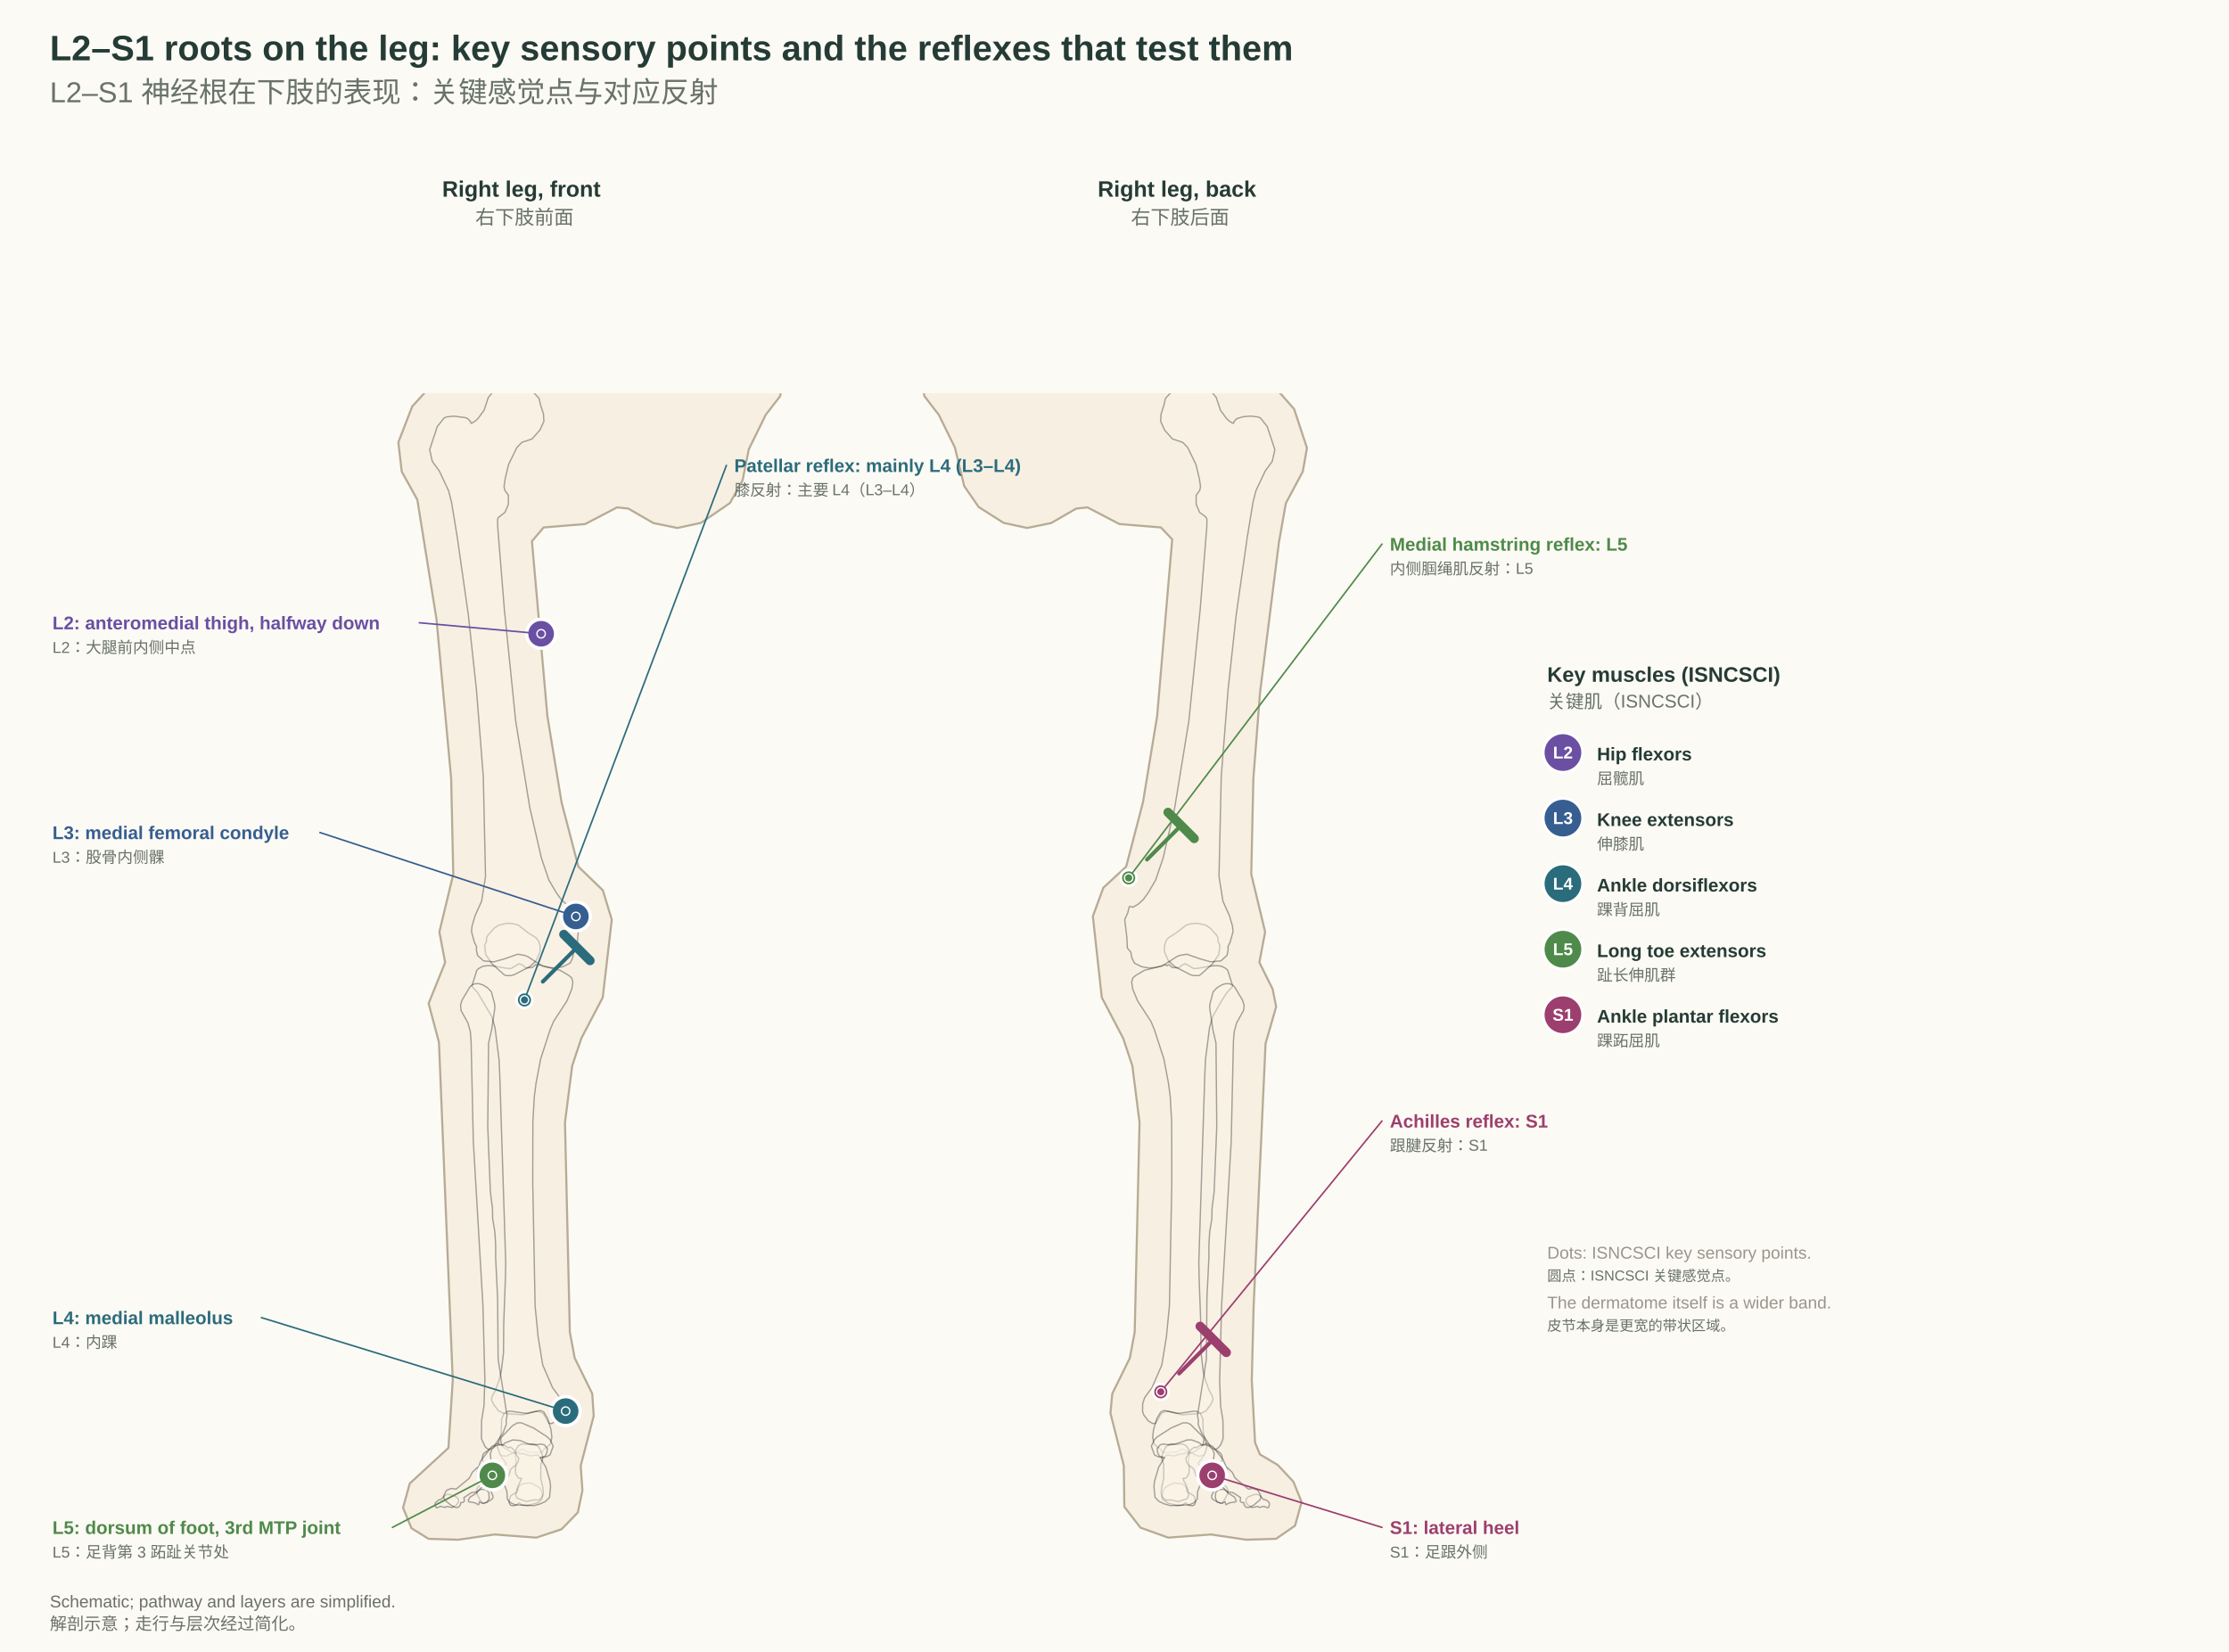
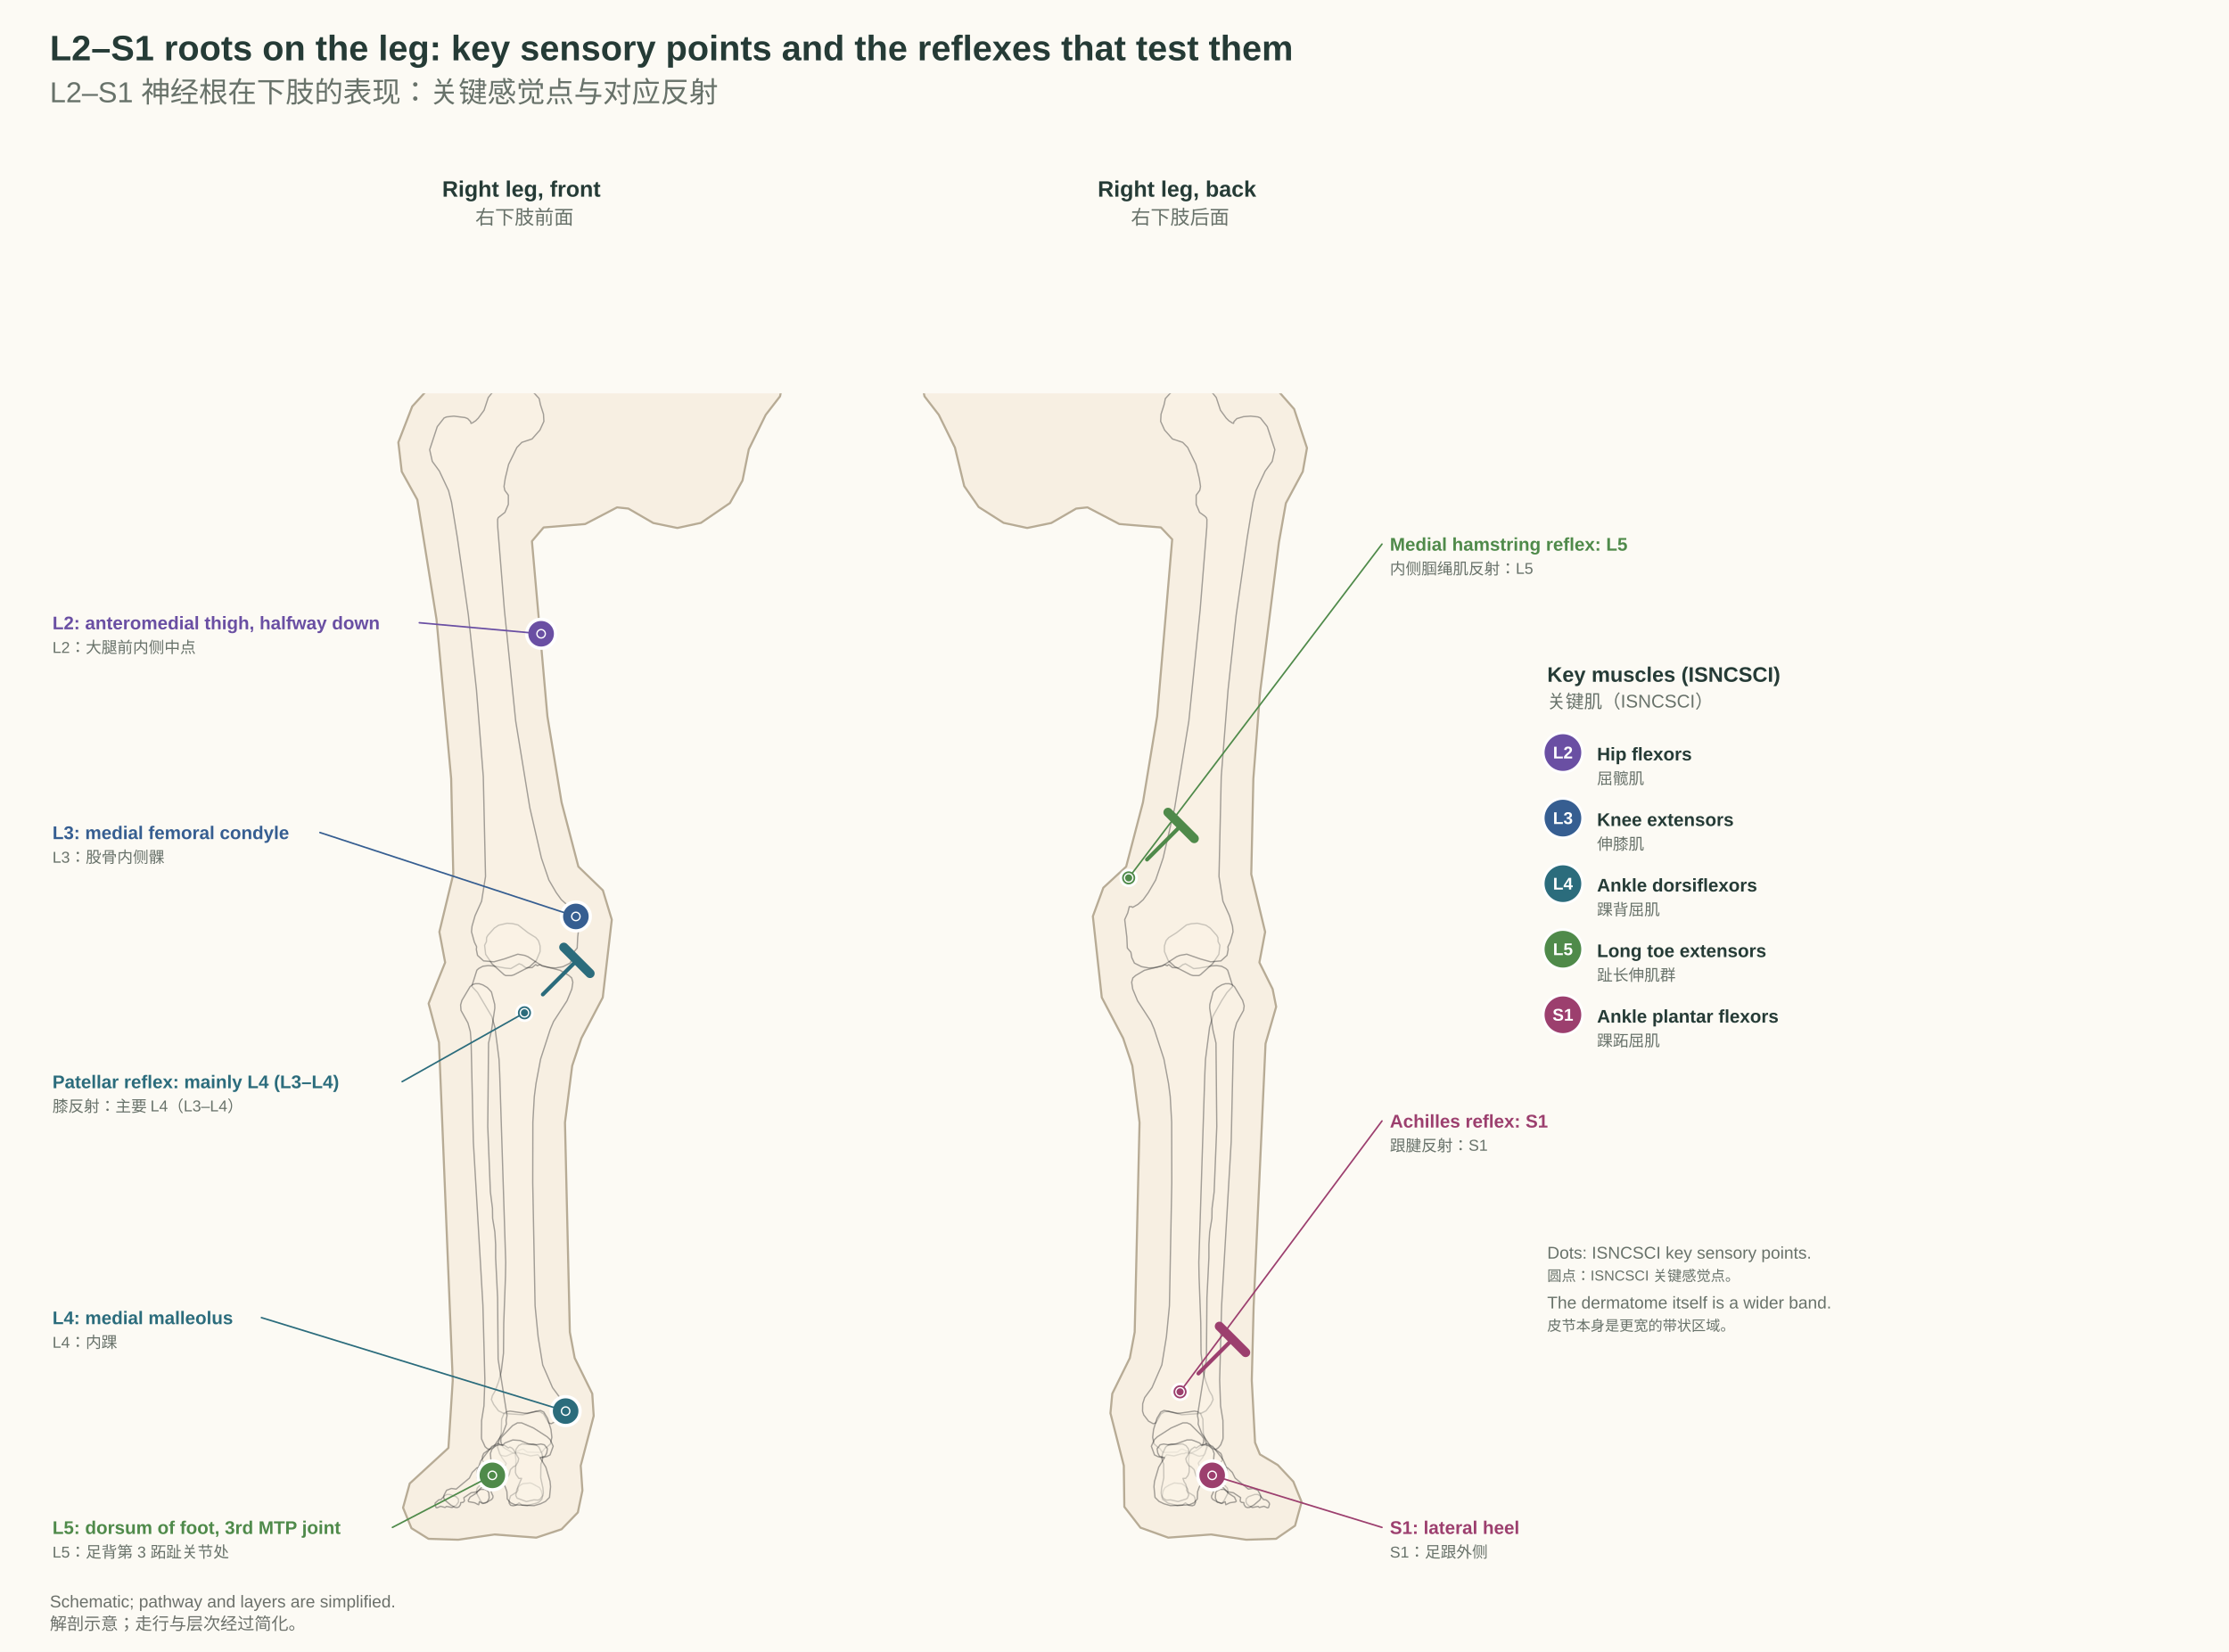
<svg xmlns="http://www.w3.org/2000/svg" width="1700" height="1260" viewBox="0 0 1700 1260" role="img" aria-label="L2–S1 roots on the leg: key sensory points and the reflexes that test them — L2–S1 神经根在下肢的表现：关键感觉点与对应反射">
  <style>text{font-family:Arial,"PingFang SC","Microsoft YaHei",sans-serif}</style>
  <defs />
  <rect width="100%" height="100%" fill="#fcfaf4" />
  <text class="fig-title" x="38" y="46" fill="#253b36" font-size="27" font-weight="700" aria-label="L2–S1 roots on the leg: key sensory points and the reflexes that test them — L2–S1 神经根在下肢的表现：关键感觉点与对应反射">
    <tspan x="38" dy="0" lang="en">L2–S1 roots on the leg: key sensory points and the reflexes that test them</tspan>
    <tspan x="38" dy="32" lang="zh-CN" font-size="22" font-weight="400" fill="#68726a">L2–S1 神经根在下肢的表现：关键感觉点与对应反射</tspan>
  </text>
  <text x="400.0" y="150.0" font-size="17" fill="#253b36" text-anchor="middle" font-weight="700" aria-label="Right leg, front — 右下肢前面">
    <tspan x="400.0" dy="0" lang="en">Right leg, front</tspan>
    <tspan x="400.0" dy="21" lang="zh-CN" font-size="15" font-weight="400" fill="#68726a">右下肢前面</tspan>
  </text>
  <text x="900.0" y="150.0" font-size="17" fill="#253b36" text-anchor="middle" font-weight="700" aria-label="Right leg, back — 右下肢后面">
    <tspan x="900.0" dy="0" lang="en">Right leg, back</tspan>
    <tspan x="900.0" dy="21" lang="zh-CN" font-size="15" font-weight="400" fill="#68726a">右下肢后面</tspan>
  </text>
  <clipPath id="fig15-clip2">
    <rect x="160.0" y="300.0" width="480.0" height="925.0" />
  </clipPath>
  <g clip-path="url(#fig15-clip2)">
    <path d="M318.3,381.2 L332.9,472.3 L344.1,594.0 L345.7,666.8 L335.1,710.8 L339.5,734.1 L326.9,765.4 L334.8,795.1 L345.3,1052.8 L342.0,1104.4 L312.5,1131.5 L307.4,1150.0 L313.8,1165.6 L326.8,1173.7 L349.5,1174.4 L377.1,1170.4 L409.0,1172.8 L428.3,1166.4 L440.7,1153.6 L444.2,1136.9 L442.9,1117.9 L452.8,1080.0 L451.7,1063.0 L438.3,1035.8 L434.6,1016.0 L430.9,856.2 L436.4,812.9 L443.4,791.9 L459.7,760.8 L466.6,701.5 L459.8,679.1 L441.1,661.0 L428.3,612.0 L417.5,546.4 L405.7,412.8 L414.6,402.3 L446.3,399.7 L470.6,387.0 L479.2,387.9 L498.2,398.9 L516.6,402.7 L534.6,398.8 L556.7,383.7 L566.3,366.5 L571.1,342.7 L584.0,316.4 L594.9,302.3 L599.4,281.6 L616.6,253.4 L621.4,230.2 L629.2,214.9 L626.3,183.8 L614.1,164.2 L594.1,148.7 L573.3,143.5 L537.8,150.2 L508.5,172.4 L474.4,178.9 L439.8,173.0 L411.8,151.2 L383.1,143.7 L362.9,145.0 L341.5,155.6 L322.6,179.6 L317.4,198.3 L317.8,214.9 L325.6,230.2 L329.4,250.5 L343.4,273.0 L345.3,280.8 L340.6,290.9 L324.6,298.8 L314.4,310.0 L303.8,337.4 L306.4,359.7 L318.3,381.2Z" fill="#f7efe2" stroke="#b7ab95" stroke-width="1.6" stroke-linecap="round" stroke-linejoin="round" fill-rule="evenodd" />
    <path d="M363.7,740.0 L360.0,751.7 L360.1,752.6 L364.2,757.0 L375.1,775.4 L377.5,783.7 L380.6,808.0 L381.1,818.8 L385.7,962.8 L385.5,974.0 L384.2,1009.2 L384.0,1032.1 L382.3,1046.0 L380.4,1053.5 L377.7,1060.8 L375.5,1064.6 L374.8,1067.5 L376.5,1071.2 L380.2,1076.1 L384.3,1078.1 L398.7,1079.1 L409.0,1076.5 L411.8,1076.8 L414.5,1078.4 L418.5,1085.4 L420.5,1085.9 L424.0,1084.0 L427.7,1079.2 L428.6,1076.4 L428.5,1070.7 L427.0,1066.0 L421.4,1058.4 L413.9,1041.1 L410.4,1019.6 L408.1,996.0 L406.3,902.1 L406.4,855.9 L407.5,836.4 L408.8,826.4 L412.3,807.8 L419.7,785.0 L422.2,779.1 L432.4,763.4 L436.1,754.4 L436.9,749.2 L436.0,745.9 L433.8,744.0 L427.2,740.1 L416.2,737.3 L412.4,735.9 L411.4,735.9 L409.8,736.6 L408.6,735.7 L405.8,738.0 L401.1,738.2 L397.9,735.8 L395.9,735.1 L389.6,738.8 L385.4,738.4 L376.4,736.8 L372.3,736.5 L368.3,737.0 L365.1,738.7 L363.7,740.0Z" fill="#FBF5E6" stroke="#3A3A3A" stroke-width="1.0" stroke-linecap="round" stroke-linejoin="round" opacity="0.45" fill-rule="evenodd" />
    <path d="M363.5,1137.1 L363.9,1139.7 L366.4,1144.5 L367.9,1146.3 L368.9,1146.4 L371.3,1145.7 L375.0,1143.7 L375.9,1142.4 L376.0,1141.1 L374.7,1138.3 L374.2,1135.0 L375.1,1128.8 L376.7,1122.5 L379.4,1122.0 L381.6,1122.4 L383.3,1121.9 L386.1,1116.3 L382.8,1111.8 L378.9,1103.0 L378.1,1102.9 L375.3,1104.0 L368.9,1108.6 L368.0,1110.7 L367.8,1113.9 L370.2,1116.6 L368.2,1128.4 L367.6,1131.2 L364.0,1135.0 L363.5,1137.1Z" fill="#FBF5E6" stroke="#3A3A3A" stroke-width="1.0" stroke-linecap="round" stroke-linejoin="round" opacity="0.45" fill-rule="evenodd" />
    <path d="M382.6,1082.4 L382.3,1092.9 L379.7,1102.0 L379.7,1103.8 L380.9,1108.7 L381.8,1110.0 L385.2,1110.7 L386.6,1110.4 L398.1,1105.3 L399.1,1105.3 L402.1,1107.6 L412.7,1107.8 L413.8,1107.0 L415.6,1104.6 L416.6,1104.2 L419.8,1101.3 L420.9,1096.3 L420.2,1090.3 L417.6,1081.8 L414.7,1077.0 L412.2,1075.8 L402.3,1077.9 L400.0,1077.9 L389.0,1076.3 L386.9,1076.7 L384.4,1078.0 L382.6,1082.4Z" fill="#FBF5E6" stroke="#3A3A3A" stroke-width="1.0" stroke-linecap="round" stroke-linejoin="round" opacity="0.45" fill-rule="evenodd" />
    <path d="M357.4,1145.4 L362.0,1146.2 L364.7,1147.6 L365.1,1147.7 L365.6,1145.4 L368.2,1146.8 L370.2,1146.4 L371.7,1145.6 L373.1,1142.6 L372.8,1138.4 L371.5,1136.9 L369.6,1136.0 L366.5,1136.0 L364.5,1137.3 L363.1,1139.0 L358.5,1141.9 L357.1,1144.4 L357.4,1145.4Z" fill="#FBF5E6" stroke="#3A3A3A" stroke-width="1.0" stroke-linecap="round" stroke-linejoin="round" opacity="0.45" fill-rule="evenodd" />
    <path d="M388.4,1146.6 L389.4,1148.1 L391.4,1148.5 L393.3,1148.1 L395.9,1146.3 L398.2,1148.0 L402.1,1148.3 L409.2,1146.5 L411.0,1145.7 L413.2,1143.6 L413.8,1141.2 L412.9,1137.2 L411.5,1134.7 L405.9,1131.6 L404.4,1131.1 L398.7,1131.7 L396.4,1133.1 L394.2,1135.8 L393.8,1138.2 L389.4,1141.0 L388.2,1144.6 L388.4,1146.6Z" fill="#FBF5E6" stroke="#3A3A3A" stroke-width="1.0" stroke-linecap="round" stroke-linejoin="round" opacity="0.45" fill-rule="evenodd" />
    <path d="M334.6,1144.0 L332.0,1146.3 L331.8,1147.3 L332.5,1149.8 L333.2,1150.1 L336.0,1148.9 L339.5,1149.8 L340.5,1149.0 L344.8,1149.8 L348.0,1148.1 L349.7,1145.6 L349.6,1143.3 L347.9,1141.6 L343.1,1139.9 L340.8,1139.9 L339.0,1140.8 L336.3,1143.8 L334.6,1144.0Z" fill="#FBF5E6" stroke="#3A3A3A" stroke-width="1.0" stroke-linecap="round" stroke-linejoin="round" opacity="0.45" fill-rule="evenodd" />
    <path d="M369.6,721.0 L370.4,727.9 L375.3,735.2 L384.4,743.4 L385.7,744.1 L390.0,744.1 L392.0,743.5 L404.0,737.3 L409.0,732.7 L411.9,725.8 L411.9,721.4 L410.6,717.4 L408.6,715.1 L402.8,711.5 L395.1,705.5 L391.0,704.5 L386.8,704.2 L380.3,705.7 L377.0,707.9 L372.0,713.5 L371.1,715.2 L371.0,718.2 L369.6,721.0Z" fill="#FBF5E6" stroke="#3A3A3A" stroke-width="1.0" stroke-linecap="round" stroke-linejoin="round" opacity="0.45" fill-rule="evenodd" />
    <path d="M382.0,1099.9 L383.4,1103.3 L384.7,1104.5 L391.9,1108.6 L395.8,1108.0 L396.6,1108.7 L398.5,1108.7 L404.7,1110.5 L410.2,1109.6 L412.3,1112.1 L416.9,1111.0 L419.5,1109.7 L421.9,1103.1 L419.6,1098.1 L417.3,1095.9 L406.9,1089.2 L397.9,1085.3 L394.6,1085.3 L390.9,1087.4 L382.9,1095.7 L382.0,1097.2 L382.0,1099.9Z" fill="#FBF5E6" stroke="#3A3A3A" stroke-width="1.0" stroke-linecap="round" stroke-linejoin="round" opacity="0.45" fill-rule="evenodd" />
    <path d="M393.5,1113.6 L393.1,1123.0 L393.7,1124.8 L395.7,1127.6 L397.8,1127.6 L394.8,1134.5 L395.0,1136.6 L393.6,1138.9 L393.4,1140.7 L394.4,1142.7 L401.5,1145.3 L407.2,1144.0 L410.4,1144.2 L412.0,1143.4 L414.1,1140.5 L414.4,1138.8 L414.1,1135.1 L412.4,1127.2 L412.5,1116.7 L413.6,1114.0 L413.9,1111.7 L413.3,1108.6 L411.0,1103.8 L408.7,1101.9 L406.6,1101.4 L402.8,1101.7 L398.2,1101.3 L395.5,1102.6 L393.5,1105.5 L393.0,1109.5 L393.5,1113.6Z" fill="#FBF5E6" stroke="#3A3A3A" stroke-width="1.0" stroke-linecap="round" stroke-linejoin="round" opacity="0.45" fill-rule="evenodd" />
    <path d="M343.7,1147.9 L347.0,1149.7 L348.5,1149.9 L350.0,1149.4 L351.2,1147.6 L351.4,1146.1 L353.2,1145.9 L354.2,1144.9 L353.8,1142.3 L359.3,1138.6 L364.0,1137.8 L367.0,1134.8 L374.5,1131.1 L374.3,1128.2 L373.2,1125.9 L370.0,1122.2 L368.6,1121.9 L364.9,1119.5 L363.9,1119.4 L360.2,1123.0 L358.0,1127.4 L347.9,1135.8 L344.3,1135.3 L340.6,1136.7 L338.7,1140.3 L338.3,1142.1 L339.1,1144.0 L343.7,1147.9Z" fill="#FBF5E6" stroke="#3A3A3A" stroke-width="1.0" stroke-linecap="round" stroke-linejoin="round" opacity="0.45" fill-rule="evenodd" />
    <path d="M351.3,766.5 L351.6,770.7 L356.9,780.3 L358.7,786.8 L359.3,794.3 L361.0,870.7 L368.3,995.5 L369.8,1052.4 L369.1,1072.3 L367.3,1083.5 L367.2,1096.2 L367.3,1097.6 L370.0,1103.5 L371.7,1105.0 L373.9,1105.5 L376.1,1104.0 L383.5,1093.3 L386.2,1086.2 L386.0,1083.3 L386.7,1079.7 L379.9,1036.7 L379.5,989.9 L378.0,959.2 L378.0,949.3 L377.4,939.6 L375.7,929.2 L375.6,921.7 L374.0,909.1 L372.0,859.3 L372.6,795.6 L374.9,785.7 L377.4,768.9 L377.3,766.1 L374.8,756.6 L372.7,754.3 L371.6,753.2 L368.2,751.2 L365.4,750.3 L362.5,750.3 L360.4,751.0 L358.5,752.6 L352.3,763.0 L351.3,766.5Z" fill="#FBF5E6" stroke="#3A3A3A" stroke-width="1.0" stroke-linecap="round" stroke-linejoin="round" opacity="0.45" fill-rule="evenodd" />
    <path d="M333.5,325.4 L327.7,343.0 L329.7,351.9 L335.1,359.3 L342.1,374.2 L344.4,383.2 L348.8,410.1 L357.2,469.1 L363.4,526.3 L368.6,592.4 L370.3,668.5 L367.3,687.4 L362.3,698.5 L360.0,706.5 L359.6,710.7 L361.8,718.6 L363.5,722.1 L363.3,724.2 L364.2,728.7 L368.8,732.9 L376.7,733.6 L384.6,731.4 L394.9,727.8 L400.1,728.7 L402.6,729.7 L413.5,736.8 L419.8,738.1 L423.9,738.3 L429.4,737.3 L434.8,734.6 L436.8,730.4 L437.5,726.3 L440.2,723.1 L440.6,714.7 L442.2,701.4 L439.9,696.3 L438.7,691.5 L436.7,691.6 L436.2,692.1 L432.1,689.8 L428.1,686.2 L424.2,680.8 L418.6,671.2 L412.9,654.4 L404.1,616.2 L393.3,550.0 L384.7,465.4 L379.6,402.0 L379.5,396.2 L380.0,394.8 L385.1,390.8 L387.7,384.7 L387.7,377.7 L385.0,374.0 L384.4,371.1 L385.3,365.0 L387.9,354.2 L394.2,341.3 L398.0,337.4 L405.8,334.8 L411.8,328.0 L414.8,321.4 L414.5,315.9 L412.2,308.7 L411.2,304.0 L405.2,297.4 L400.9,294.7 L395.8,293.3 L392.0,292.9 L385.2,294.1 L380.6,295.7 L376.2,298.5 L372.4,303.2 L369.2,312.9 L364.8,318.9 L362.8,320.9 L360.2,322.6 L359.2,322.9 L358.9,321.6 L356.7,319.3 L354.7,318.5 L346.1,317.4 L340.6,318.0 L338.7,318.8 L333.5,325.4Z" fill="#FBF5E6" stroke="#3A3A3A" stroke-width="1.0" stroke-linecap="round" stroke-linejoin="round" opacity="0.45" fill-rule="evenodd" />
    <path d="M366.7,1114.2 L364.0,1121.7 L364.0,1127.1 L364.5,1128.6 L367.8,1130.7 L369.3,1130.8 L375.5,1128.8 L376.9,1130.8 L380.7,1131.3 L384.0,1130.6 L386.3,1128.2 L388.4,1124.5 L389.3,1120.9 L391.7,1118.6 L393.3,1118.0 L395.1,1114.9 L395.6,1112.5 L391.5,1105.5 L390.3,1104.4 L388.8,1103.7 L387.7,1104.4 L384.8,1102.5 L382.4,1102.2 L379.9,1101.0 L375.1,1103.3 L366.7,1114.2Z" fill="#FBF5E6" stroke="#3A3A3A" stroke-width="1.0" stroke-linecap="round" stroke-linejoin="round" opacity="0.45" fill-rule="evenodd" />
    <path d="M374.0,1108.6 L374.5,1114.5 L374.0,1114.9 L373.3,1117.4 L373.7,1119.5 L377.1,1125.2 L379.5,1127.6 L381.8,1128.3 L385.4,1134.3 L386.6,1137.7 L386.9,1143.4 L389.4,1146.2 L393.0,1147.8 L407.3,1148.4 L412.2,1147.0 L416.0,1145.2 L419.1,1142.1 L419.9,1134.0 L419.5,1129.9 L416.3,1119.1 L411.9,1111.8 L415.7,1110.7 L417.0,1108.2 L417.5,1105.0 L415.2,1102.0 L412.5,1101.4 L408.4,1102.1 L405.7,1101.8 L402.8,1101.2 L396.6,1098.7 L391.1,1098.3 L385.1,1100.6 L383.6,1102.2 L380.8,1102.0 L378.1,1102.7 L375.2,1105.3 L374.0,1108.6Z" fill="#FBF5E6" stroke="#3A3A3A" stroke-width="1.0" stroke-linecap="round" stroke-linejoin="round" opacity="0.45" fill-rule="evenodd" />
  </g>
  <clipPath id="fig15-clip19">
    <rect x="660.0" y="300.0" width="480.0" height="925.0" />
  </clipPath>
  <g clip-path="url(#fig15-clip19)">
    <path d="M669.9,209.6 L683.4,253.4 L700.6,281.6 L705.1,302.3 L716.0,316.4 L728.3,341.4 L735.4,370.8 L746.4,386.7 L765.4,398.8 L783.4,402.7 L801.8,398.9 L820.8,387.9 L829.4,387.0 L853.7,399.7 L885.4,402.3 L894.0,411.4 L882.5,546.4 L871.7,612.0 L858.9,661.0 L841.5,677.1 L833.5,698.9 L840.3,760.8 L856.6,791.9 L863.6,812.9 L869.1,856.2 L865.4,1016.0 L861.7,1035.8 L848.3,1063.0 L846.9,1077.9 L857.1,1117.9 L857.5,1149.3 L869.8,1165.2 L891.0,1172.8 L923.6,1170.4 L950.5,1174.4 L973.2,1173.7 L987.7,1163.7 L992.7,1145.6 L986.4,1130.1 L974.5,1117.4 L960.9,1109.3 L957.2,1100.3 L954.7,1052.8 L956.1,996.7 L965.2,796.0 L973.3,767.9 L970.6,754.4 L960.5,734.1 L964.9,710.8 L954.3,666.8 L955.9,594.0 L961.0,528.3 L975.4,413.7 L980.7,383.8 L993.6,359.7 L996.8,341.7 L987.0,312.0 L975.4,298.8 L959.4,290.9 L954.7,279.3 L969.6,253.4 L974.4,230.2 L982.2,214.9 L979.3,183.8 L958.5,155.6 L930.8,143.9 L916.7,143.7 L890.8,150.2 L861.5,172.4 L827.1,178.9 L792.8,173.1 L762.5,150.3 L736.1,143.7 L722.2,143.9 L694.5,155.6 L675.6,179.6 L669.9,209.6Z" fill="#f7efe2" stroke="#b7ab95" stroke-width="1.6" stroke-linecap="round" stroke-linejoin="round" fill-rule="evenodd" />
    <path d="M867.6,763.4 L877.8,779.1 L880.3,785.0 L887.7,807.8 L891.2,826.4 L892.5,836.4 L893.6,855.9 L893.7,902.1 L891.9,996.0 L889.6,1019.6 L886.1,1041.1 L878.6,1058.4 L873.0,1066.0 L871.5,1070.7 L871.4,1076.4 L872.3,1079.2 L876.0,1084.0 L879.5,1085.9 L881.5,1085.4 L885.5,1078.4 L888.2,1076.8 L891.0,1076.5 L901.3,1079.1 L915.7,1078.1 L919.8,1076.1 L923.5,1071.2 L925.2,1067.5 L924.5,1064.6 L922.3,1060.8 L919.6,1053.5 L917.7,1046.0 L916.0,1032.1 L915.8,1009.2 L914.5,974.0 L914.3,962.8 L918.9,818.8 L919.4,808.0 L922.5,783.7 L924.9,775.4 L931.7,763.3 L935.8,757.0 L939.9,752.6 L940.0,751.7 L936.3,740.0 L934.9,738.7 L931.7,737.0 L927.7,736.5 L923.6,736.8 L914.6,738.4 L910.4,738.8 L904.1,735.1 L902.1,735.8 L898.9,738.2 L894.2,738.0 L891.4,735.7 L890.2,736.6 L888.6,735.9 L887.6,735.9 L883.8,737.3 L872.8,740.1 L866.2,744.0 L864.0,745.9 L863.1,749.2 L863.9,754.4 L867.6,763.4Z" fill="#FBF5E6" stroke="#3A3A3A" stroke-width="1.0" stroke-linecap="round" stroke-linejoin="round" opacity="0.45" fill-rule="evenodd" />
    <path d="M913.9,1116.3 L916.3,1121.3 L917.4,1122.3 L920.6,1122.0 L923.3,1122.5 L924.9,1128.8 L925.8,1135.0 L925.3,1138.3 L924.0,1141.1 L924.1,1142.4 L925.0,1143.7 L928.7,1145.7 L931.1,1146.4 L932.1,1146.3 L933.6,1144.5 L936.1,1139.7 L936.5,1137.1 L936.0,1135.0 L932.4,1131.2 L931.8,1128.4 L929.8,1116.6 L932.2,1113.9 L932.0,1110.7 L931.1,1108.6 L924.7,1104.0 L921.9,1102.9 L921.1,1103.0 L917.2,1111.8 L914.1,1115.6 L913.9,1116.3Z" fill="#FBF5E6" stroke="#3A3A3A" stroke-width="1.0" stroke-linecap="round" stroke-linejoin="round" opacity="0.45" fill-rule="evenodd" />
    <path d="M879.1,1096.3 L880.2,1101.3 L883.4,1104.2 L884.4,1104.6 L886.2,1107.0 L887.3,1107.8 L897.9,1107.6 L900.9,1105.3 L901.9,1105.3 L913.4,1110.4 L914.8,1110.7 L918.2,1110.0 L919.1,1108.7 L920.3,1103.8 L920.3,1102.0 L917.7,1092.9 L917.4,1082.4 L915.6,1078.0 L913.1,1076.7 L911.0,1076.3 L900.0,1077.9 L897.7,1077.9 L887.8,1075.8 L885.3,1077.0 L882.4,1081.8 L879.8,1090.3 L879.1,1096.3Z" fill="#FBF5E6" stroke="#3A3A3A" stroke-width="1.0" stroke-linecap="round" stroke-linejoin="round" opacity="0.45" fill-rule="evenodd" />
    <path d="M927.2,1138.4 L926.9,1142.6 L928.3,1145.6 L931.8,1146.8 L934.4,1145.4 L934.9,1147.7 L938.0,1146.2 L942.2,1145.6 L942.9,1145.0 L941.5,1141.9 L936.9,1139.0 L935.5,1137.3 L933.5,1136.0 L930.4,1136.0 L928.0,1137.3 L927.2,1138.4Z" fill="#FBF5E6" stroke="#3A3A3A" stroke-width="1.0" stroke-linecap="round" stroke-linejoin="round" opacity="0.45" fill-rule="evenodd" />
    <path d="M886.8,1143.6 L890.8,1146.5 L897.9,1148.3 L901.8,1148.0 L904.1,1146.3 L906.7,1148.1 L909.3,1148.5 L910.9,1147.9 L911.8,1146.0 L911.3,1142.4 L910.6,1141.0 L906.2,1138.2 L905.8,1135.8 L903.6,1133.1 L901.3,1131.7 L895.6,1131.1 L891.6,1132.8 L888.5,1134.7 L887.1,1137.2 L886.2,1141.9 L886.8,1143.6Z" fill="#FBF5E6" stroke="#3A3A3A" stroke-width="1.0" stroke-linecap="round" stroke-linejoin="round" opacity="0.45" fill-rule="evenodd" />
    <path d="M950.9,1147.0 L952.6,1148.6 L955.2,1149.8 L959.5,1149.0 L960.5,1149.8 L964.0,1148.9 L966.8,1150.1 L967.5,1149.8 L968.2,1147.3 L968.0,1146.3 L966.8,1144.9 L965.4,1144.0 L963.7,1143.8 L961.0,1140.8 L959.2,1139.9 L956.9,1139.9 L952.1,1141.6 L950.4,1143.3 L950.3,1145.6 L950.9,1147.0Z" fill="#FBF5E6" stroke="#3A3A3A" stroke-width="1.0" stroke-linecap="round" stroke-linejoin="round" opacity="0.45" fill-rule="evenodd" />
    <path d="M888.1,725.8 L891.0,732.7 L896.0,737.3 L908.0,743.5 L910.0,744.1 L914.3,744.1 L915.6,743.4 L924.7,735.2 L929.6,727.9 L930.4,721.0 L929.0,718.2 L928.9,715.2 L928.0,713.5 L923.0,707.9 L919.7,705.7 L913.2,704.2 L908.4,704.6 L904.9,705.5 L897.2,711.5 L891.4,715.1 L889.4,717.4 L888.1,721.4 L888.1,725.8Z" fill="#FBF5E6" stroke="#3A3A3A" stroke-width="1.0" stroke-linecap="round" stroke-linejoin="round" opacity="0.45" fill-rule="evenodd" />
    <path d="M893.1,1089.2 L882.7,1095.9 L880.4,1098.1 L878.1,1103.1 L880.5,1109.7 L883.1,1111.0 L887.7,1112.1 L889.8,1109.6 L895.3,1110.5 L901.5,1108.7 L903.4,1108.7 L904.2,1108.0 L908.1,1108.6 L913.4,1105.8 L916.6,1103.3 L918.0,1099.9 L918.0,1097.2 L916.4,1094.9 L907.9,1086.4 L905.4,1085.3 L902.1,1085.3 L893.1,1089.2Z" fill="#FBF5E6" stroke="#3A3A3A" stroke-width="1.0" stroke-linecap="round" stroke-linejoin="round" opacity="0.45" fill-rule="evenodd" />
    <path d="M886.4,1114.0 L887.5,1116.7 L887.6,1127.2 L885.9,1135.1 L885.6,1138.8 L885.9,1140.5 L886.7,1141.9 L887.5,1143.0 L889.6,1144.2 L892.8,1144.0 L898.5,1145.3 L904.8,1143.3 L905.6,1142.7 L906.7,1140.0 L905.0,1136.6 L905.3,1135.2 L904.3,1132.0 L903.1,1130.2 L902.2,1127.6 L904.3,1127.6 L906.0,1125.5 L906.9,1123.0 L907.0,1118.8 L906.5,1113.6 L907.0,1109.5 L906.5,1105.5 L906.0,1104.6 L904.5,1102.6 L901.8,1101.3 L897.2,1101.7 L893.4,1101.4 L891.3,1101.9 L889.0,1103.8 L886.7,1108.6 L886.1,1111.7 L886.4,1114.0Z" fill="#FBF5E6" stroke="#3A3A3A" stroke-width="1.0" stroke-linecap="round" stroke-linejoin="round" opacity="0.45" fill-rule="evenodd" />
    <path d="M926.8,1125.9 L925.7,1128.2 L925.5,1131.1 L933.0,1134.8 L936.0,1137.8 L940.7,1138.6 L946.2,1142.3 L945.8,1144.9 L946.8,1145.9 L948.6,1146.1 L948.8,1147.6 L950.0,1149.4 L951.5,1149.9 L953.0,1149.7 L956.3,1147.9 L960.9,1144.0 L961.7,1142.1 L961.3,1140.3 L959.4,1136.7 L955.7,1135.3 L952.1,1135.8 L942.0,1127.4 L939.8,1123.0 L936.1,1119.4 L935.1,1119.5 L931.4,1121.9 L930.0,1122.2 L926.8,1125.9Z" fill="#FBF5E6" stroke="#3A3A3A" stroke-width="1.0" stroke-linecap="round" stroke-linejoin="round" opacity="0.45" fill-rule="evenodd" />
    <path d="M920.1,1036.7 L913.3,1079.7 L914.0,1083.3 L913.8,1086.2 L916.5,1093.3 L923.9,1104.0 L925.2,1105.2 L927.5,1105.4 L929.2,1104.2 L931.0,1102.0 L932.7,1097.6 L932.8,1096.2 L932.7,1083.5 L930.9,1072.3 L930.2,1052.4 L931.7,995.5 L939.0,870.7 L940.7,794.3 L941.3,786.8 L943.1,780.3 L948.4,770.7 L948.9,767.2 L947.7,763.0 L941.5,752.6 L939.6,751.0 L937.5,750.3 L934.6,750.3 L931.8,751.2 L928.4,753.2 L927.3,754.3 L925.2,756.6 L922.7,766.1 L922.6,768.9 L925.1,785.7 L927.4,795.6 L928.0,859.3 L926.0,909.1 L924.4,921.7 L924.3,929.2 L922.6,939.6 L922.0,949.3 L922.0,959.2 L920.5,989.9 L920.1,1036.7Z" fill="#FBF5E6" stroke="#3A3A3A" stroke-width="1.0" stroke-linecap="round" stroke-linejoin="round" opacity="0.45" fill-rule="evenodd" />
    <path d="M863.3,691.6 L861.3,691.5 L860.1,696.3 L857.8,701.4 L859.4,714.7 L859.8,723.1 L862.5,726.3 L863.2,730.4 L865.2,734.6 L870.6,737.3 L876.1,738.3 L880.2,738.1 L886.5,736.8 L897.4,729.7 L899.9,728.7 L905.1,727.8 L915.4,731.4 L923.3,733.6 L931.2,732.9 L935.8,728.7 L936.7,724.2 L936.5,722.1 L938.2,718.6 L940.4,710.7 L940.0,706.5 L937.7,698.5 L932.7,687.4 L929.7,668.5 L931.4,592.4 L936.6,526.3 L942.8,469.1 L951.2,410.1 L955.6,383.2 L957.9,374.2 L964.9,359.3 L970.3,351.9 L972.3,343.0 L966.5,325.4 L961.3,318.8 L959.4,318.0 L953.9,317.4 L948.4,317.8 L943.3,319.3 L941.1,321.6 L940.8,322.9 L939.8,322.6 L937.2,320.9 L935.2,318.9 L930.8,312.9 L927.6,303.2 L923.8,298.5 L919.4,295.7 L914.8,294.1 L908.0,292.9 L904.2,293.3 L899.1,294.7 L894.8,297.4 L888.8,304.0 L887.8,308.7 L885.5,315.9 L885.2,321.4 L888.2,328.0 L894.2,334.8 L902.0,337.4 L905.8,341.3 L912.1,354.2 L914.7,365.0 L915.6,371.1 L915.0,374.0 L912.3,377.7 L912.3,384.7 L914.9,390.8 L918.9,393.7 L920.0,394.8 L920.5,396.2 L920.4,402.0 L915.3,465.4 L906.7,550.0 L895.9,616.2 L887.1,654.4 L881.4,671.2 L875.8,680.8 L871.9,686.2 L867.9,689.8 L863.8,692.1 L863.3,691.6Z" fill="#FBF5E6" stroke="#3A3A3A" stroke-width="1.0" stroke-linecap="round" stroke-linejoin="round" opacity="0.45" fill-rule="evenodd" />
    <path d="M908.3,1118.6 L910.7,1120.9 L912.2,1125.8 L916.0,1130.6 L919.3,1131.3 L923.1,1130.8 L924.5,1128.8 L929.9,1130.8 L932.2,1130.7 L934.7,1129.4 L935.7,1128.2 L936.0,1121.7 L934.7,1117.5 L932.8,1113.3 L924.9,1103.3 L920.1,1101.0 L917.6,1102.2 L915.2,1102.5 L912.3,1104.4 L911.2,1103.7 L908.5,1105.5 L904.4,1112.5 L904.9,1114.9 L906.7,1118.0 L908.3,1118.6Z" fill="#FBF5E6" stroke="#3A3A3A" stroke-width="1.0" stroke-linecap="round" stroke-linejoin="round" opacity="0.45" fill-rule="evenodd" />
    <path d="M884.3,1110.7 L888.1,1111.8 L883.7,1119.1 L880.5,1129.9 L880.1,1134.0 L880.9,1142.1 L884.0,1145.2 L887.8,1147.0 L892.7,1148.4 L907.0,1147.8 L910.6,1146.2 L913.1,1143.4 L913.4,1137.7 L914.6,1134.3 L918.2,1128.3 L920.5,1127.6 L922.9,1125.2 L926.3,1119.5 L926.7,1117.4 L926.0,1114.9 L925.5,1114.5 L926.0,1108.6 L924.8,1105.3 L921.9,1102.7 L919.2,1102.0 L916.4,1102.2 L914.9,1100.6 L910.7,1098.9 L908.9,1098.3 L905.3,1098.3 L897.2,1101.2 L894.3,1101.8 L891.6,1102.1 L887.5,1101.4 L884.8,1102.0 L882.5,1105.0 L883.0,1108.2 L884.3,1110.7Z" fill="#FBF5E6" stroke="#3A3A3A" stroke-width="1.0" stroke-linecap="round" stroke-linejoin="round" opacity="0.45" fill-rule="evenodd" />
  </g>
  <circle cx="412.7" cy="483.4" r="11" fill="#6a4fa3" stroke="#fff" stroke-width="2.5" />
  <circle cx="439.2" cy="699.0" r="11" fill="#365e91" stroke="#fff" stroke-width="2.5" />
  <circle cx="431.4" cy="1076.3" r="11" fill="#2b6c7c" stroke="#fff" stroke-width="2.5" />
  <circle cx="375.5" cy="1125.3" r="11" fill="#4f8a4a" stroke="#fff" stroke-width="2.5" />
  <circle cx="924.5" cy="1125.3" r="11" fill="#9c3f6e" stroke="#fff" stroke-width="2.5" />
  <path d="M319.8,475.0 L412.7,483.4" fill="none" stroke="#6a4fa3" stroke-width="1.2" stroke-linecap="round" stroke-linejoin="round" />
  <circle cx="412.7" cy="483.4" r="3.2" fill="#6a4fa3" stroke="#fff" stroke-width="1" />
  <text x="40.0" y="480.0" font-size="14" fill="#6a4fa3" text-anchor="start" font-weight="600" aria-label="L2: anteromedial thigh, halfway down — L2：大腿前内侧中点">
    <tspan x="40.0" dy="0" lang="en">L2: anteromedial thigh, halfway down</tspan>
    <tspan x="40.0" dy="18" lang="zh-CN" font-size="12" font-weight="400" fill="#68726a">L2：大腿前内侧中点</tspan>
  </text>
  <path d="M244.0,635.0 L439.2,699.0" fill="none" stroke="#365e91" stroke-width="1.2" stroke-linecap="round" stroke-linejoin="round" />
  <circle cx="439.2" cy="699.0" r="3.2" fill="#365e91" stroke="#fff" stroke-width="1" />
  <text x="40.0" y="640.0" font-size="14" fill="#365e91" text-anchor="start" font-weight="600" aria-label="L3: medial femoral condyle — L3：股骨内侧髁">
    <tspan x="40.0" dy="0" lang="en">L3: medial femoral condyle</tspan>
    <tspan x="40.0" dy="18" lang="zh-CN" font-size="12" font-weight="400" fill="#68726a">L3：股骨内侧髁</tspan>
  </text>
  <path d="M199.4,1005.0 L431.4,1076.3" fill="none" stroke="#2b6c7c" stroke-width="1.2" stroke-linecap="round" stroke-linejoin="round" />
  <circle cx="431.4" cy="1076.3" r="3.2" fill="#2b6c7c" stroke="#fff" stroke-width="1" />
  <text x="40.0" y="1010.0" font-size="14" fill="#2b6c7c" text-anchor="start" font-weight="600" aria-label="L4: medial malleolus — L4：内踝">
    <tspan x="40.0" dy="0" lang="en">L4: medial malleolus</tspan>
    <tspan x="40.0" dy="18" lang="zh-CN" font-size="12" font-weight="400" fill="#68726a">L4：内踝</tspan>
  </text>
  <path d="M299.3,1165.0 L375.5,1125.3" fill="none" stroke="#4f8a4a" stroke-width="1.2" stroke-linecap="round" stroke-linejoin="round" />
  <circle cx="375.5" cy="1125.3" r="3.2" fill="#4f8a4a" stroke="#fff" stroke-width="1" />
  <text x="40.0" y="1170.0" font-size="14" fill="#4f8a4a" text-anchor="start" font-weight="600" aria-label="L5: dorsum of foot, 3rd MTP joint — L5：足背第 3 跖趾关节处">
    <tspan x="40.0" dy="0" lang="en">L5: dorsum of foot, 3rd MTP joint</tspan>
    <tspan x="40.0" dy="18" lang="zh-CN" font-size="12" font-weight="400" fill="#68726a">L5：足背第 3 跖趾关节处</tspan>
  </text>
  <path d="M1054.0,1165.0 L924.5,1125.3" fill="none" stroke="#9c3f6e" stroke-width="1.2" stroke-linecap="round" stroke-linejoin="round" />
  <circle cx="924.5" cy="1125.3" r="3.2" fill="#9c3f6e" stroke="#fff" stroke-width="1" />
  <text x="1060.0" y="1170.0" font-size="14" fill="#9c3f6e" text-anchor="start" font-weight="600" aria-label="S1: lateral heel — S1：足跟外侧">
    <tspan x="1060.0" dy="0" lang="en">S1: lateral heel</tspan>
    <tspan x="1060.0" dy="18" lang="zh-CN" font-size="12" font-weight="400" fill="#68726a">S1：足跟外侧</tspan>
  </text>
  <g stroke="#2b6c7c" stroke-width="3" fill="none" stroke-linecap="round">
-     <path d="M414.0,748.7 L440.0,722.7" />
-     <path d="M430.0,712.7 L450.0,732.7" stroke-width="7" />
+     <path d="M414.0,758.5 L440.0,732.5" />
+     <path d="M430.0,722.5 L450.0,742.5" stroke-width="7" />
  </g>
-   <circle cx="400.0" cy="762.7" r="6" fill="#2b6c7c" stroke="#fff" stroke-width="2" />
+   <circle cx="400.0" cy="772.5" r="6" fill="#2b6c7c" stroke="#fff" stroke-width="2" />
  <g stroke="#4f8a4a" stroke-width="3" fill="none" stroke-linecap="round">
    <path d="M874.8,655.6 L900.8,629.6" />
    <path d="M890.8,619.6 L910.8,639.6" stroke-width="7" />
  </g>
  <circle cx="860.8" cy="669.6" r="6" fill="#4f8a4a" stroke="#fff" stroke-width="2" />
  <g stroke="#9c3f6e" stroke-width="3" fill="none" stroke-linecap="round">
-     <path d="M899.3,1047.6 L925.3,1021.6" />
-     <path d="M915.3,1011.6 L935.3,1031.6" stroke-width="7" />
+     <path d="M914.0,1047.6 L940.0,1021.6" />
+     <path d="M930.0,1011.6 L950.0,1031.6" stroke-width="7" />
  </g>
-   <circle cx="885.3" cy="1061.6" r="6" fill="#9c3f6e" stroke="#fff" stroke-width="2" />
-   <path d="M554.0,355.0 L400.0,762.7" fill="none" stroke="#2b6c7c" stroke-width="1.2" stroke-linecap="round" stroke-linejoin="round" />
-   <circle cx="400.0" cy="762.7" r="3.2" fill="#2b6c7c" stroke="#fff" stroke-width="1" />
-   <text x="560.0" y="360.0" font-size="14" fill="#2b6c7c" text-anchor="start" font-weight="600" aria-label="Patellar reflex: mainly L4 (L3–L4) — 膝反射：主要 L4（L3–L4）">
-     <tspan x="560.0" dy="0" lang="en">Patellar reflex: mainly L4 (L3–L4)</tspan>
-     <tspan x="560.0" dy="18" lang="zh-CN" font-size="12" font-weight="400" fill="#68726a">膝反射：主要 L4（L3–L4）</tspan>
+   <circle cx="900.0" cy="1061.6" r="6" fill="#9c3f6e" stroke="#fff" stroke-width="2" />
+   <path d="M306.7,825.0 L400.0,772.5" fill="none" stroke="#2b6c7c" stroke-width="1.2" stroke-linecap="round" stroke-linejoin="round" />
+   <circle cx="400.0" cy="772.5" r="3.2" fill="#2b6c7c" stroke="#fff" stroke-width="1" />
+   <text x="40.0" y="830.0" font-size="14" fill="#2b6c7c" text-anchor="start" font-weight="600" aria-label="Patellar reflex: mainly L4 (L3–L4) — 膝反射：主要 L4（L3–L4）">
+     <tspan x="40.0" dy="0" lang="en">Patellar reflex: mainly L4 (L3–L4)</tspan>
+     <tspan x="40.0" dy="18" lang="zh-CN" font-size="12" font-weight="400" fill="#68726a">膝反射：主要 L4（L3–L4）</tspan>
  </text>
  <path d="M1054.0,415.0 L860.8,669.6" fill="none" stroke="#4f8a4a" stroke-width="1.2" stroke-linecap="round" stroke-linejoin="round" />
  <circle cx="860.8" cy="669.6" r="3.2" fill="#4f8a4a" stroke="#fff" stroke-width="1" />
  <text x="1060.0" y="420.0" font-size="14" fill="#4f8a4a" text-anchor="start" font-weight="600" aria-label="Medial hamstring reflex: L5 — 内侧腘绳肌反射：L5">
    <tspan x="1060.0" dy="0" lang="en">Medial hamstring reflex: L5</tspan>
    <tspan x="1060.0" dy="18" lang="zh-CN" font-size="12" font-weight="400" fill="#68726a">内侧腘绳肌反射：L5</tspan>
  </text>
-   <path d="M1054.0,855.0 L885.3,1061.6" fill="none" stroke="#9c3f6e" stroke-width="1.2" stroke-linecap="round" stroke-linejoin="round" />
-   <circle cx="885.3" cy="1061.6" r="3.2" fill="#9c3f6e" stroke="#fff" stroke-width="1" />
+   <path d="M1054.0,855.0 L900.0,1061.6" fill="none" stroke="#9c3f6e" stroke-width="1.2" stroke-linecap="round" stroke-linejoin="round" />
+   <circle cx="900.0" cy="1061.6" r="3.2" fill="#9c3f6e" stroke="#fff" stroke-width="1" />
  <text x="1060.0" y="860.0" font-size="14" fill="#9c3f6e" text-anchor="start" font-weight="600" aria-label="Achilles reflex: S1 — 跟腱反射：S1">
    <tspan x="1060.0" dy="0" lang="en">Achilles reflex: S1</tspan>
    <tspan x="1060.0" dy="18" lang="zh-CN" font-size="12" font-weight="400" fill="#68726a">跟腱反射：S1</tspan>
  </text>
  <text x="1180.0" y="520.0" font-size="16" fill="#253b36" text-anchor="start" font-weight="700" aria-label="Key muscles (ISNCSCI) — 关键肌（ISNCSCI）">
    <tspan x="1180.0" dy="0" lang="en">Key muscles (ISNCSCI)</tspan>
    <tspan x="1180.0" dy="20" lang="zh-CN" font-size="14" font-weight="400" fill="#68726a">关键肌（ISNCSCI）</tspan>
  </text>
  <circle cx="1192.0" cy="574.0" r="15" fill="#6a4fa3" stroke="#fff" stroke-width="2" />
  <text x="1192.0" y="578.5" font-size="13" fill="#fff" text-anchor="middle" font-weight="700" lang="en">L2</text>
  <text x="1218.0" y="580.0" font-size="14" fill="#253b36" text-anchor="start" font-weight="600" aria-label="Hip flexors — 屈髋肌">
    <tspan x="1218.0" dy="0" lang="en">Hip flexors</tspan>
    <tspan x="1218.0" dy="18" lang="zh-CN" font-size="12" font-weight="400" fill="#68726a">屈髋肌</tspan>
  </text>
  <circle cx="1192.0" cy="624.0" r="15" fill="#365e91" stroke="#fff" stroke-width="2" />
  <text x="1192.0" y="628.5" font-size="13" fill="#fff" text-anchor="middle" font-weight="700" lang="en">L3</text>
  <text x="1218.0" y="630.0" font-size="14" fill="#253b36" text-anchor="start" font-weight="600" aria-label="Knee extensors — 伸膝肌">
    <tspan x="1218.0" dy="0" lang="en">Knee extensors</tspan>
    <tspan x="1218.0" dy="18" lang="zh-CN" font-size="12" font-weight="400" fill="#68726a">伸膝肌</tspan>
  </text>
  <circle cx="1192.0" cy="674.0" r="15" fill="#2b6c7c" stroke="#fff" stroke-width="2" />
  <text x="1192.0" y="678.5" font-size="13" fill="#fff" text-anchor="middle" font-weight="700" lang="en">L4</text>
  <text x="1218.0" y="680.0" font-size="14" fill="#253b36" text-anchor="start" font-weight="600" aria-label="Ankle dorsiflexors — 踝背屈肌">
    <tspan x="1218.0" dy="0" lang="en">Ankle dorsiflexors</tspan>
    <tspan x="1218.0" dy="18" lang="zh-CN" font-size="12" font-weight="400" fill="#68726a">踝背屈肌</tspan>
  </text>
  <circle cx="1192.0" cy="724.0" r="15" fill="#4f8a4a" stroke="#fff" stroke-width="2" />
  <text x="1192.0" y="728.5" font-size="13" fill="#fff" text-anchor="middle" font-weight="700" lang="en">L5</text>
  <text x="1218.0" y="730.0" font-size="14" fill="#253b36" text-anchor="start" font-weight="600" aria-label="Long toe extensors — 趾长伸肌群">
    <tspan x="1218.0" dy="0" lang="en">Long toe extensors</tspan>
    <tspan x="1218.0" dy="18" lang="zh-CN" font-size="12" font-weight="400" fill="#68726a">趾长伸肌群</tspan>
  </text>
  <circle cx="1192.0" cy="774.0" r="15" fill="#9c3f6e" stroke="#fff" stroke-width="2" />
  <text x="1192.0" y="778.5" font-size="13" fill="#fff" text-anchor="middle" font-weight="700" lang="en">S1</text>
  <text x="1218.0" y="780.0" font-size="14" fill="#253b36" text-anchor="start" font-weight="600" aria-label="Ankle plantar flexors — 踝跖屈肌">
    <tspan x="1218.0" dy="0" lang="en">Ankle plantar flexors</tspan>
    <tspan x="1218.0" dy="18" lang="zh-CN" font-size="12" font-weight="400" fill="#68726a">踝跖屈肌</tspan>
  </text>
-   <text x="1180.0" y="960.0" font-size="13" fill="#9a958a" text-anchor="start" font-weight="400" aria-label="Dots: ISNCSCI key sensory points. — 圆点：ISNCSCI 关键感觉点。">
+   <text x="1180.0" y="960.0" font-size="13" fill="#68726a" text-anchor="start" font-weight="400" aria-label="Dots: ISNCSCI key sensory points. — 圆点：ISNCSCI 关键感觉点。">
    <tspan x="1180.0" dy="0" lang="en">Dots: ISNCSCI key sensory points.</tspan>
    <tspan x="1180.0" dy="17" lang="zh-CN" font-size="11" font-weight="400" fill="#68726a">圆点：ISNCSCI 关键感觉点。</tspan>
  </text>
-   <text x="1180.0" y="998.0" font-size="13" fill="#9a958a" text-anchor="start" font-weight="400" aria-label="The dermatome itself is a wider band. — 皮节本身是更宽的带状区域。">
+   <text x="1180.0" y="998.0" font-size="13" fill="#68726a" text-anchor="start" font-weight="400" aria-label="The dermatome itself is a wider band. — 皮节本身是更宽的带状区域。">
    <tspan x="1180.0" dy="0" lang="en">The dermatome itself is a wider band.</tspan>
    <tspan x="1180.0" dy="17" lang="zh-CN" font-size="11" font-weight="400" fill="#68726a">皮节本身是更宽的带状区域。</tspan>
  </text>
  <text class="fig-foot" x="38" y="1226" font-size="13" fill="#6b706a">
    <tspan x="38" dy="0" lang="en">Schematic; pathway and layers are simplified.</tspan>
    <tspan x="38" dy="17" lang="zh-CN">解剖示意；走行与层次经过简化。</tspan>
  </text>
</svg>
